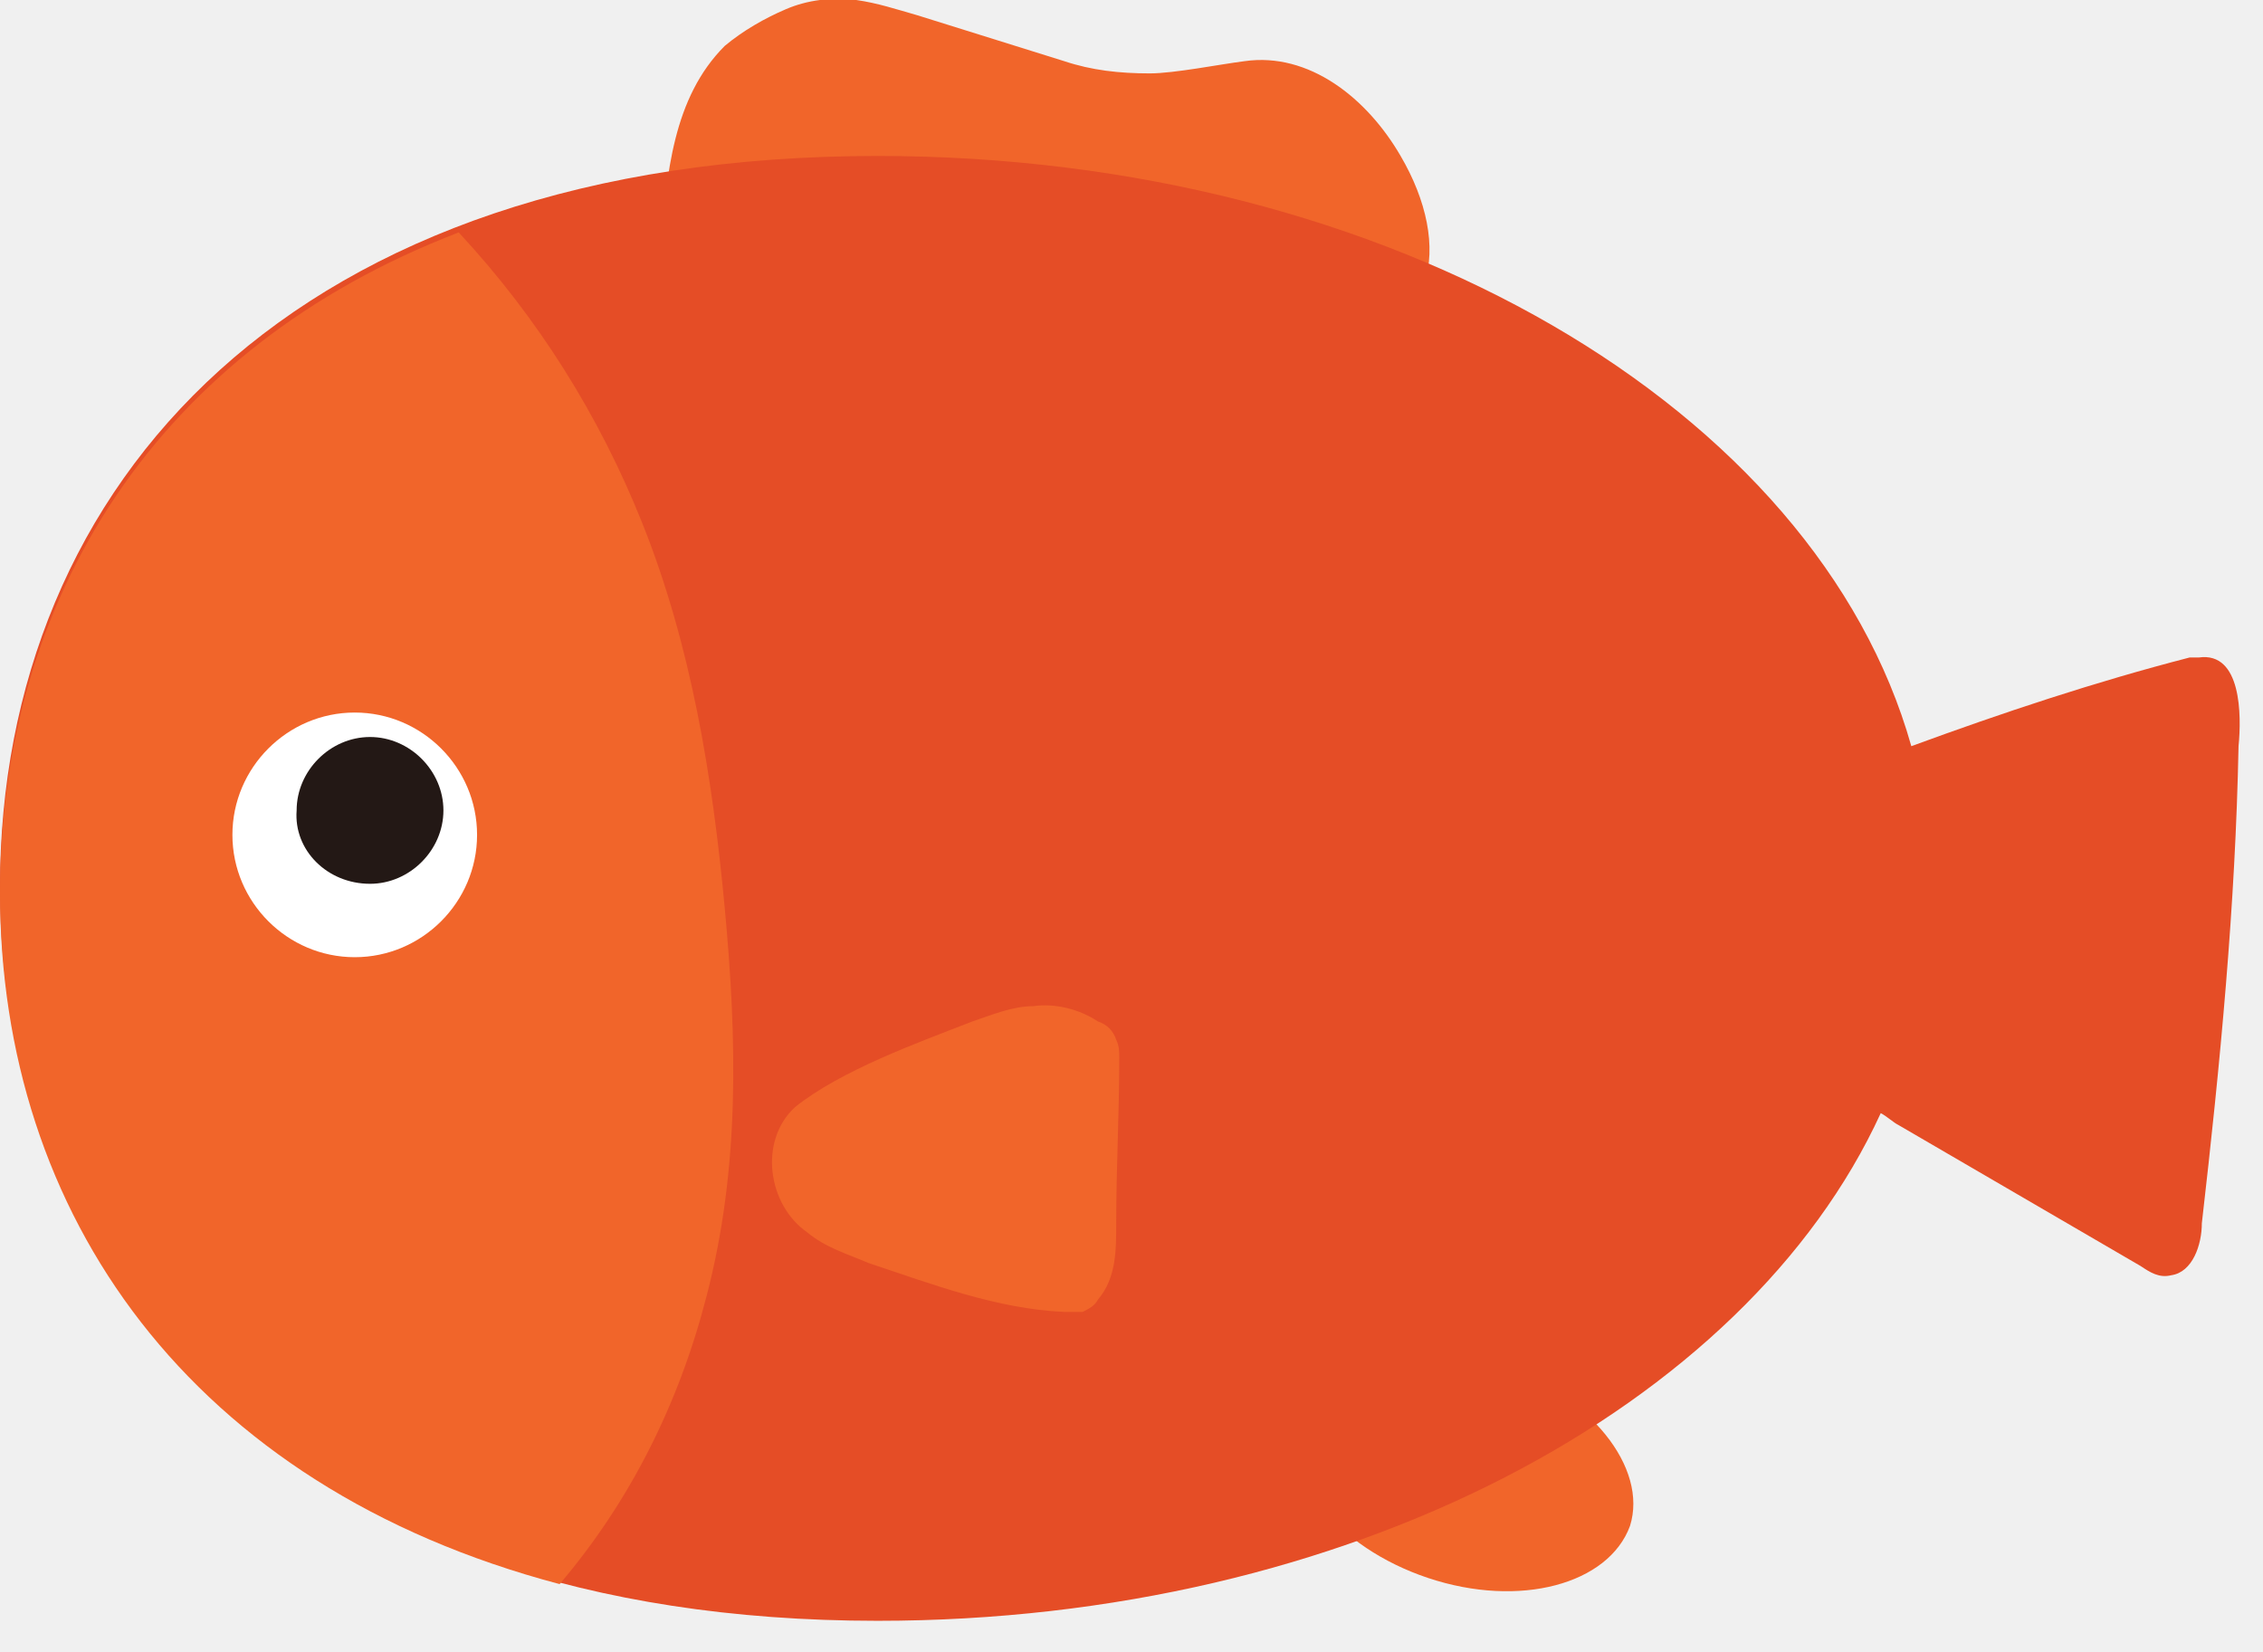
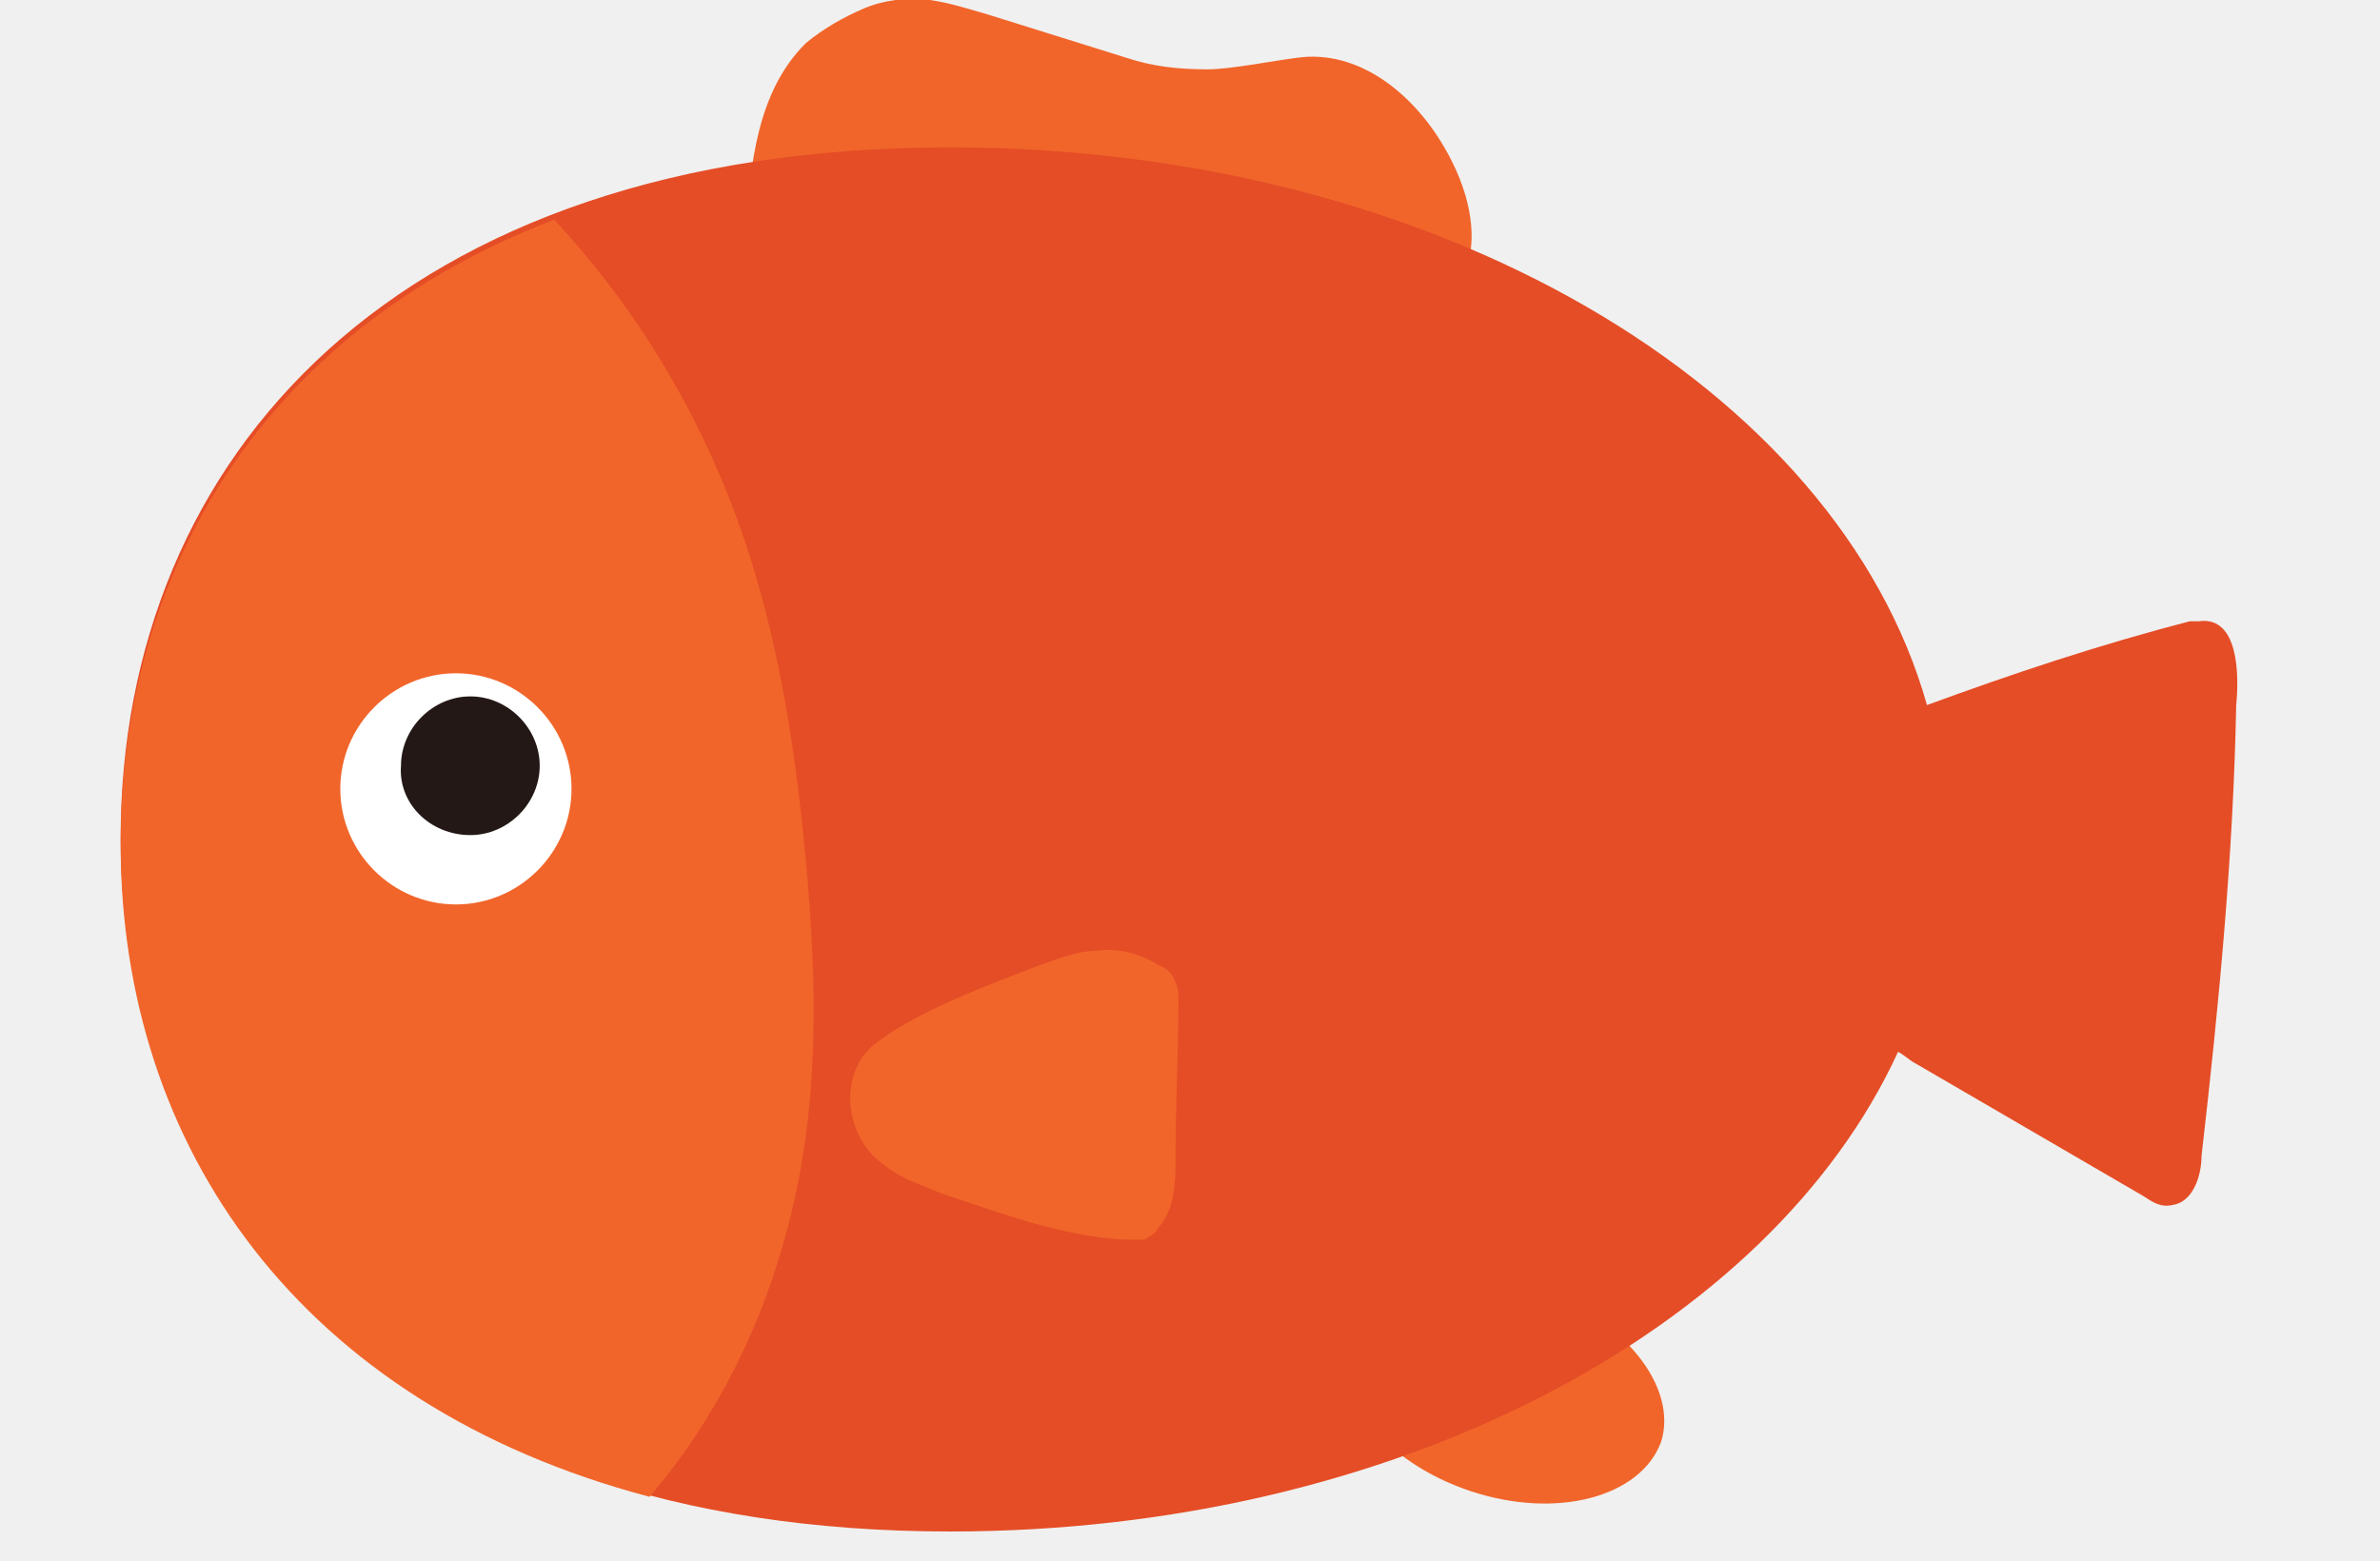
- <svg xmlns="http://www.w3.org/2000/svg" version="1.1" id="レイヤー_1" x="0px" y="0px" viewBox="0 0 74 54" style="enable-background:new 0 0 74 54;" xml:space="preserve">
-   <style type="text/css">
- 	.st0{fill:#F1652A;}
- 	.st1{fill:#E54D26;}
- 	.st2{fill:#FFFFFF;}
- 	.st3{fill:#231815;}
- </style>
-   <g id="ひれ_xFF08_薄_xFF09_">
-     <path class="st0" d="M53.3,49.9c0.6-1.9-1.3-4.3-4.3-5.3s-6-0.2-6.6,1.7s1.3,4.3,4.3,5.3S52.6,51.8,53.3,49.9z" />
-     <path class="st0" d="M45.8,5.1c-1.1-1.9-3-3.4-5.1-3.1c-0.8,0.1-2.3,0.4-3.1,0.4c-1,0-1.9-0.1-2.8-0.4L30,0.5   c-0.7-0.2-1.3-0.4-2-0.5c-0.8-0.1-1.6,0-2.3,0.3c-0.7,0.3-1.4,0.7-2,1.2c-1.7,1.7-1.9,4.2-2.1,6.6c0,0.3,0,0.7,0.1,0.9   c0.2,0.2,0.4,0.4,0.7,0.5c2.4,0.9,5,0.3,7.6,0.3c4.4,0,8.7,1.7,13,1.6C47.1,11.2,47.5,8,45.8,5.1z" />
+ <svg xmlns="http://www.w3.org/2000/svg" width="122" height="80" viewBox="0 0 122 80" fill="none">
+   <g clip-path="url(#clip0_1049_2066)">
+     <path d="M85.148 73.926C86.037 71.111 83.222 67.556 78.778 66.074C74.333 64.593 69.889 65.778 69 68.593C68.111 71.407 70.926 74.963 75.37 76.445C79.814 77.926 84.111 76.741 85.148 73.926Z" fill="#F1652A" />
+     <path d="M74.037 7.555C72.407 4.741 69.593 2.518 66.481 2.963C65.296 3.111 63.074 3.555 61.889 3.555C60.407 3.555 59.074 3.407 57.741 2.963L50.63 0.741C49.593 0.444 48.704 0.148 47.666 -0C46.481 -0.148 45.296 -0 44.259 0.444C43.222 0.889 42.185 1.481 41.296 2.222C38.778 4.741 38.481 8.444 38.185 12C38.185 12.444 38.185 13.037 38.333 13.333C38.63 13.63 38.926 13.926 39.37 14.074C42.926 15.407 46.778 14.518 50.63 14.518C57.148 14.518 63.518 17.037 69.889 16.889C75.963 16.593 76.555 11.852 74.037 7.555Z" fill="#F1652A" />
+     <path d="M112.704 31.852C112.555 31.852 112.407 31.852 112.259 31.852C107.667 33.037 103.222 34.519 98.778 36.148C94.185 19.852 73.593 7.556 48.704 7.556C20.407 7.556 6.185 23.407 6.185 42.963C6.185 62.519 20.407 78.519 48.704 78.519C71.518 78.519 90.778 68.148 97.296 53.926C97.593 54.074 97.889 54.37 98.185 54.519L109.889 61.333C110.333 61.63 110.778 61.926 111.37 61.778C112.407 61.63 112.852 60.296 112.852 59.259C113.741 51.556 114.481 43.852 114.629 36.148C114.778 34.667 114.778 31.556 112.704 31.852Z" fill="#E54D26" />
+     <path d="M40.407 62.815C42.037 56.593 41.889 50.37 41.296 44C40.704 37.63 39.666 31.259 37.296 25.333C35.222 20.148 32.259 15.407 28.407 11.259C13.741 16.889 6.185 29.037 6.185 43.259C6.185 58.815 15.37 72 33.296 76.741C36.704 72.741 39.074 68 40.407 62.815Z" fill="#F1652A" />
+     <path d="M45.296 59.704C46.185 60.445 47.222 60.741 48.259 61.185C51.37 62.222 54.481 63.407 57.741 63.556C58.037 63.556 58.333 63.556 58.63 63.556C58.926 63.407 59.222 63.259 59.37 62.963C60.259 61.926 60.259 60.593 60.259 59.259C60.259 56.593 60.407 53.926 60.407 51.259C60.407 50.963 60.407 50.667 60.259 50.37C60.111 49.926 59.815 49.63 59.37 49.482C58.481 48.889 57.296 48.593 56.259 48.741C55.222 48.741 54.185 49.185 53.296 49.482C50.63 50.519 46.926 51.852 44.704 53.63C42.926 55.259 43.37 58.37 45.296 59.704Z" fill="#F1652A" />
+     <path d="M23.37 46.37C26.63 46.37 29.296 43.704 29.296 40.444C29.296 37.185 26.63 34.519 23.37 34.519C20.111 34.519 17.444 37.185 17.444 40.444C17.444 43.704 20.111 46.37 23.37 46.37Z" fill="white" />
+     <path d="M24.111 42.815C26.037 42.815 27.666 41.185 27.666 39.259C27.666 37.333 26.037 35.704 24.111 35.704C22.185 35.704 20.555 37.333 20.555 39.259C20.407 41.185 22.037 42.815 24.111 42.815Z" fill="#231815" />
  </g>
-   <path id="本体_xFF08_濃_xFF09_" class="st1" d="M71.9,21.5c-0.1,0-0.2,0-0.3,0c-3.1,0.8-6.1,1.8-9.1,2.9  c-3.1-11-17-19.3-33.8-19.3C9.6,5.1,0,15.8,0,29s9.6,24,28.7,24c15.4,0,28.4-7,32.8-16.6c0.2,0.1,0.4,0.3,0.6,0.4l7.9,4.6  c0.3,0.2,0.6,0.4,1,0.3c0.7-0.1,1-1,1-1.7c0.6-5.2,1.1-10.4,1.2-15.6C73.3,23.4,73.3,21.3,71.9,21.5z" />
-   <g id="ひれ_xFF08_薄_xFF09__00000023977639366560864690000016415775854832945067_">
-     <path class="st0" d="M23.1,42.4c1.1-4.2,1-8.4,0.6-12.7s-1.1-8.6-2.7-12.6c-1.4-3.5-3.4-6.7-6-9.5c-9.9,3.8-15,12-15,21.6   c0,10.5,6.2,19.4,18.3,22.6C20.6,49.1,22.2,45.9,23.1,42.4z" />
-     <path class="st0" d="M26.4,40.3c0.6,0.5,1.3,0.7,2,1c2.1,0.7,4.2,1.5,6.4,1.6c0.2,0,0.4,0,0.6,0c0.2-0.1,0.4-0.2,0.5-0.4   c0.6-0.7,0.6-1.6,0.6-2.5c0-1.8,0.1-3.6,0.1-5.4c0-0.2,0-0.4-0.1-0.6c-0.1-0.3-0.3-0.5-0.6-0.6c-0.6-0.4-1.4-0.6-2.1-0.5   c-0.7,0-1.4,0.3-2,0.5C30,34.1,27.5,35,26,36.2C24.8,37.3,25.1,39.4,26.4,40.3z" />
-   </g>
-   <g id="色変わらん">
-     <path class="st2" d="M11.6,31.3c2.2,0,4-1.8,4-4s-1.8-4-4-4s-4,1.8-4,4C7.6,29.5,9.4,31.3,11.6,31.3z" />
-     <path class="st3" d="M12.1,28.9c1.3,0,2.4-1.1,2.4-2.4s-1.1-2.4-2.4-2.4s-2.4,1.1-2.4,2.4C9.6,27.8,10.7,28.9,12.1,28.9z" />
-   </g>
+   <defs>
+     <clipPath id="clip0_1049_2066">
+       <rect width="109.63" height="80" fill="white" transform="translate(6.18506)" />
+     </clipPath>
+   </defs>
</svg>
